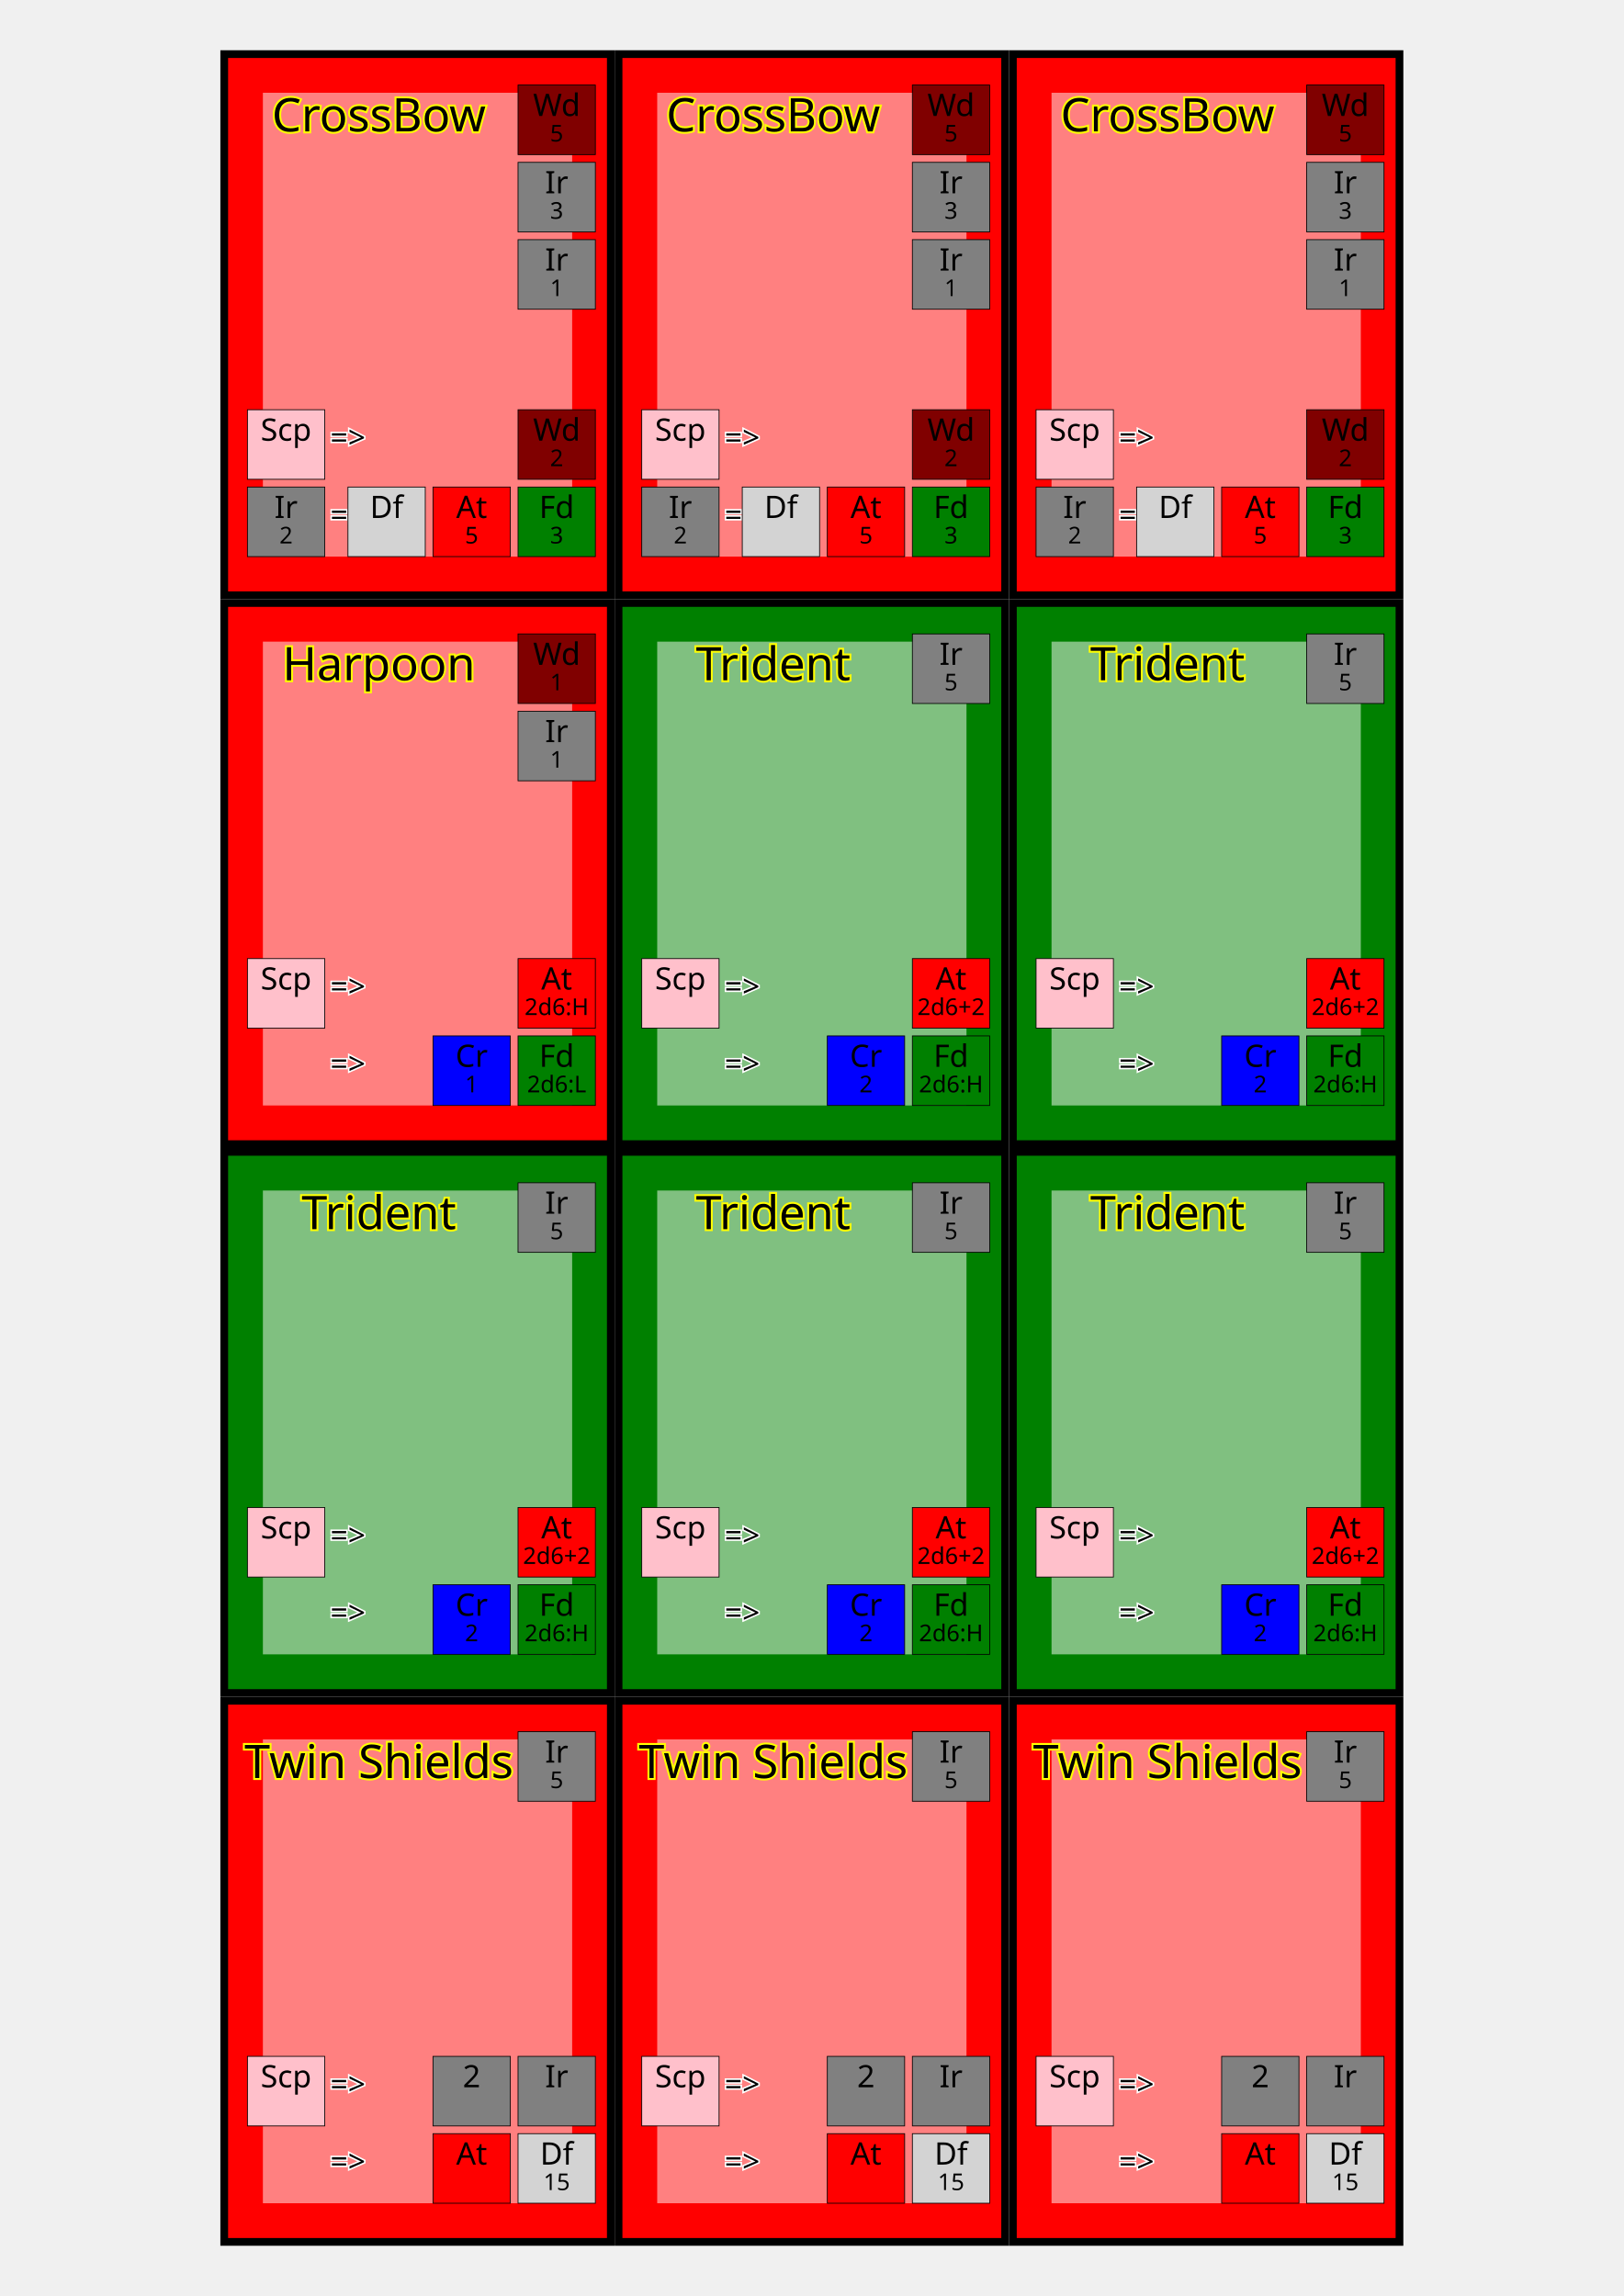
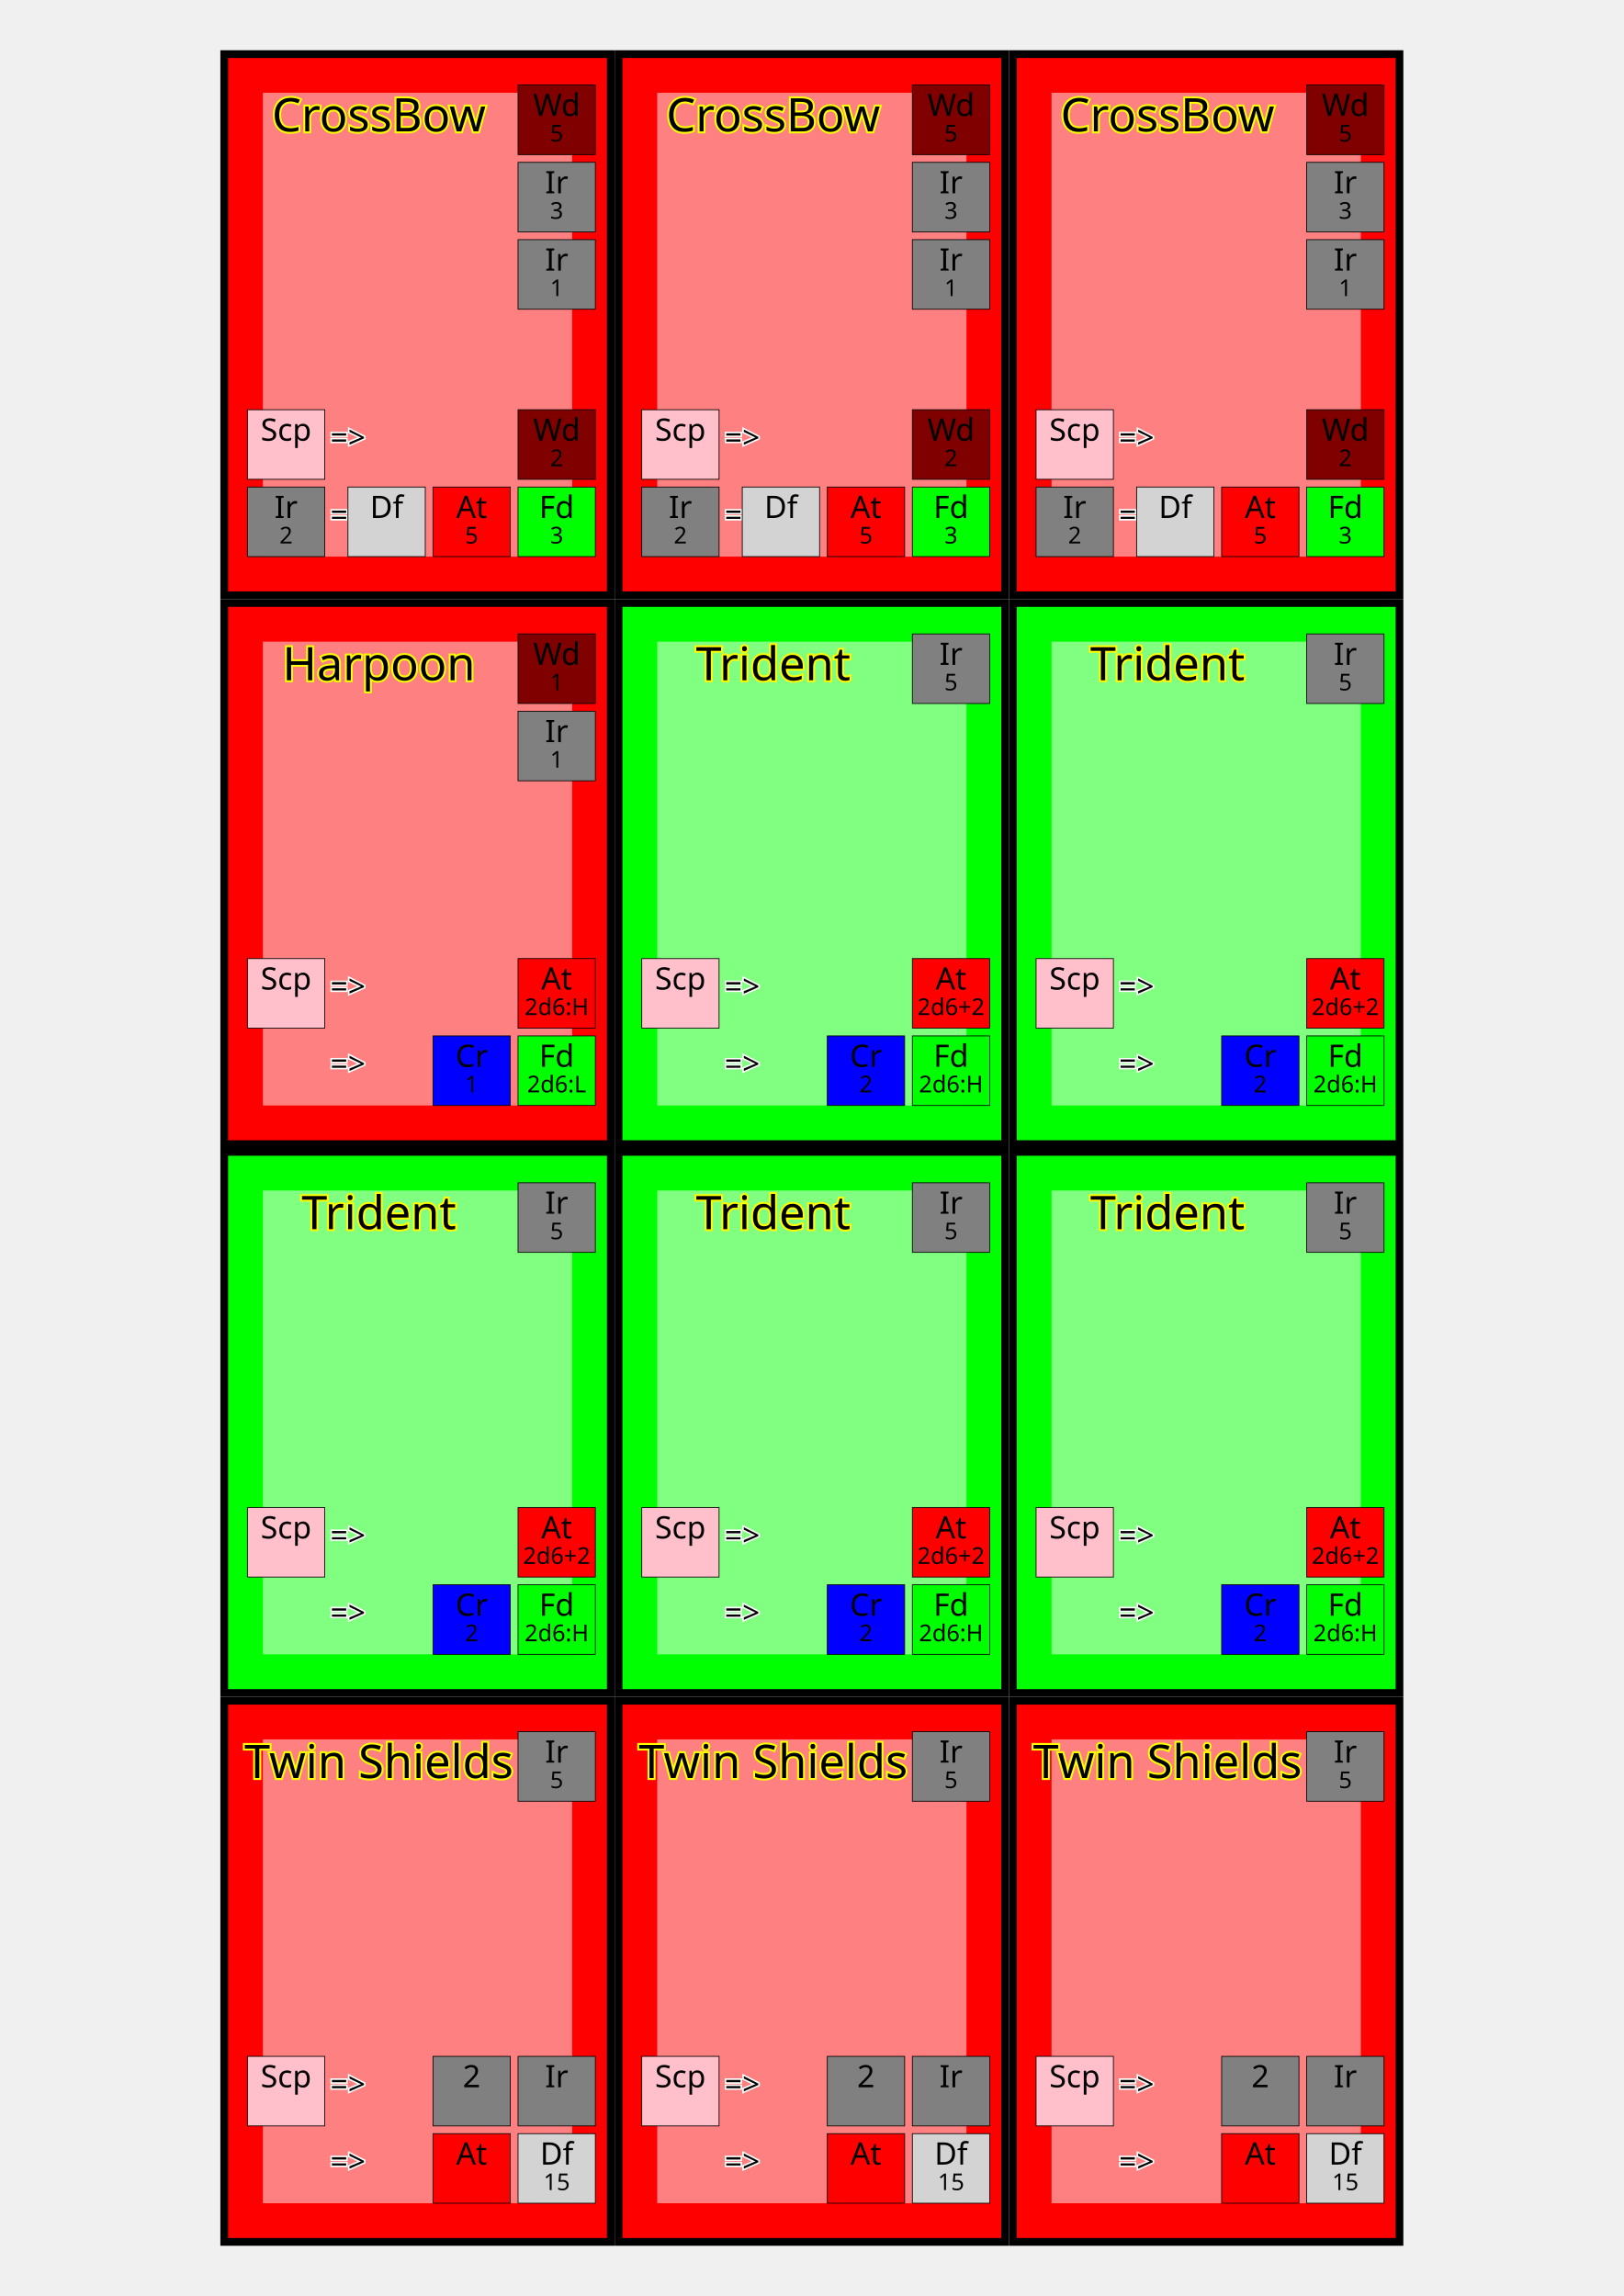
<svg xmlns="http://www.w3.org/2000/svg" version="1.1" width="210mm" height="297mm" viewBox="0 0 210 297">
  <g transform="translate(29 7)">
    <rect x="0" y="0" width="50" height="70" fill="red" stroke="black" stroke-width="1" />
    <rect x="5" y="5" width="40" height="60" fill="White" stroke="None" opacity="0.5" />
    <text x="20" y="10" fill="black" stroke="yellow" stroke-width="0.5" style="paint-order:stroke" text-anchor="middle" font-size="6" font-family="Rockwell">CrossBow</text>
    <rect x="38" y="4" width="10" height="9" fill="maroon" stroke="black" stroke-width="0.1" />
    <text x="43" y="8" font-size="4" font-family="Rockwell" text-anchor="middle">Wd</text>
    <text x="43" y="11.3" font-size="3" font-family="Rockwell" text-anchor="middle">5</text>
    <rect x="38" y="14" width="10" height="9" fill="gray" stroke="black" stroke-width="0.1" />
    <text x="43" y="18" font-size="4" font-family="Rockwell" text-anchor="middle">Ir</text>
    <text x="43" y="21.3" font-size="3" font-family="Rockwell" text-anchor="middle">3</text>
    <rect x="38" y="24" width="10" height="9" fill="gray" stroke="black" stroke-width="0.1" />
    <text x="43" y="28" font-size="4" font-family="Rockwell" text-anchor="middle">Ir</text>
    <text x="43" y="31.3" font-size="3" font-family="Rockwell" text-anchor="middle">1</text>
    <rect x="3" y="56" width="10" height="9" fill="gray" stroke="black" stroke-width="0.1" />
    <text x="8" y="60" font-size="4" font-family="Rockwell" text-anchor="middle">Ir</text>
    <text x="8" y="63.3" font-size="3" font-family="Rockwell" text-anchor="middle">2</text>
    <text x="16" y="61" fill="black" stroke="white" stroke-width="0.4" style="paint-order:stroke" text-anchor="middle" font-size="4" font-family="Rockwell">=&gt;</text>
-     <rect x="38" y="56" width="10" height="9" fill="green" stroke="black" stroke-width="0.1" />
+     <rect x="38" y="56" width="10" height="9" fill="lime" stroke="black" stroke-width="0.1" />
    <text x="43" y="60" font-size="4" font-family="Rockwell" text-anchor="middle">Fd</text>
    <text x="43" y="63.3" font-size="3" font-family="Rockwell" text-anchor="middle">3</text>
    <rect x="27" y="56" width="10" height="9" fill="red" stroke="black" stroke-width="0.1" />
    <text x="32" y="60" font-size="4" font-family="Rockwell" text-anchor="middle">At</text>
    <text x="32" y="63.3" font-size="3" font-family="Rockwell" text-anchor="middle">5</text>
    <rect x="16" y="56" width="10" height="9" fill="lightgray" stroke="black" stroke-width="0.1" />
    <text x="21" y="60" font-size="4" font-family="Rockwell" text-anchor="middle">Df</text>
    <rect x="3" y="46" width="10" height="9" fill="pink" stroke="black" stroke-width="0.1" />
    <text x="8" y="50" font-size="4" font-family="Rockwell" text-anchor="middle">Scp</text>
    <text x="16" y="51" fill="black" stroke="white" stroke-width="0.4" style="paint-order:stroke" text-anchor="middle" font-size="4" font-family="Rockwell">=&gt;</text>
    <rect x="38" y="46" width="10" height="9" fill="maroon" stroke="black" stroke-width="0.1" />
    <text x="43" y="50" font-size="4" font-family="Rockwell" text-anchor="middle">Wd</text>
    <text x="43" y="53.3" font-size="3" font-family="Rockwell" text-anchor="middle">2</text>
  </g>
  <g transform="translate(80 7)">
    <rect x="0" y="0" width="50" height="70" fill="red" stroke="black" stroke-width="1" />
    <rect x="5" y="5" width="40" height="60" fill="White" stroke="None" opacity="0.5" />
    <text x="20" y="10" fill="black" stroke="yellow" stroke-width="0.5" style="paint-order:stroke" text-anchor="middle" font-size="6" font-family="Rockwell">CrossBow</text>
    <rect x="38" y="4" width="10" height="9" fill="maroon" stroke="black" stroke-width="0.1" />
    <text x="43" y="8" font-size="4" font-family="Rockwell" text-anchor="middle">Wd</text>
    <text x="43" y="11.3" font-size="3" font-family="Rockwell" text-anchor="middle">5</text>
    <rect x="38" y="14" width="10" height="9" fill="gray" stroke="black" stroke-width="0.1" />
    <text x="43" y="18" font-size="4" font-family="Rockwell" text-anchor="middle">Ir</text>
    <text x="43" y="21.3" font-size="3" font-family="Rockwell" text-anchor="middle">3</text>
    <rect x="38" y="24" width="10" height="9" fill="gray" stroke="black" stroke-width="0.1" />
    <text x="43" y="28" font-size="4" font-family="Rockwell" text-anchor="middle">Ir</text>
    <text x="43" y="31.3" font-size="3" font-family="Rockwell" text-anchor="middle">1</text>
    <rect x="3" y="56" width="10" height="9" fill="gray" stroke="black" stroke-width="0.1" />
    <text x="8" y="60" font-size="4" font-family="Rockwell" text-anchor="middle">Ir</text>
    <text x="8" y="63.3" font-size="3" font-family="Rockwell" text-anchor="middle">2</text>
    <text x="16" y="61" fill="black" stroke="white" stroke-width="0.4" style="paint-order:stroke" text-anchor="middle" font-size="4" font-family="Rockwell">=&gt;</text>
-     <rect x="38" y="56" width="10" height="9" fill="green" stroke="black" stroke-width="0.1" />
+     <rect x="38" y="56" width="10" height="9" fill="lime" stroke="black" stroke-width="0.1" />
    <text x="43" y="60" font-size="4" font-family="Rockwell" text-anchor="middle">Fd</text>
    <text x="43" y="63.3" font-size="3" font-family="Rockwell" text-anchor="middle">3</text>
    <rect x="27" y="56" width="10" height="9" fill="red" stroke="black" stroke-width="0.1" />
    <text x="32" y="60" font-size="4" font-family="Rockwell" text-anchor="middle">At</text>
    <text x="32" y="63.3" font-size="3" font-family="Rockwell" text-anchor="middle">5</text>
    <rect x="16" y="56" width="10" height="9" fill="lightgray" stroke="black" stroke-width="0.1" />
    <text x="21" y="60" font-size="4" font-family="Rockwell" text-anchor="middle">Df</text>
    <rect x="3" y="46" width="10" height="9" fill="pink" stroke="black" stroke-width="0.1" />
    <text x="8" y="50" font-size="4" font-family="Rockwell" text-anchor="middle">Scp</text>
    <text x="16" y="51" fill="black" stroke="white" stroke-width="0.4" style="paint-order:stroke" text-anchor="middle" font-size="4" font-family="Rockwell">=&gt;</text>
    <rect x="38" y="46" width="10" height="9" fill="maroon" stroke="black" stroke-width="0.1" />
    <text x="43" y="50" font-size="4" font-family="Rockwell" text-anchor="middle">Wd</text>
    <text x="43" y="53.3" font-size="3" font-family="Rockwell" text-anchor="middle">2</text>
  </g>
  <g transform="translate(131 7)">
    <rect x="0" y="0" width="50" height="70" fill="red" stroke="black" stroke-width="1" />
    <rect x="5" y="5" width="40" height="60" fill="White" stroke="None" opacity="0.5" />
    <text x="20" y="10" fill="black" stroke="yellow" stroke-width="0.5" style="paint-order:stroke" text-anchor="middle" font-size="6" font-family="Rockwell">CrossBow</text>
    <rect x="38" y="4" width="10" height="9" fill="maroon" stroke="black" stroke-width="0.1" />
    <text x="43" y="8" font-size="4" font-family="Rockwell" text-anchor="middle">Wd</text>
    <text x="43" y="11.3" font-size="3" font-family="Rockwell" text-anchor="middle">5</text>
    <rect x="38" y="14" width="10" height="9" fill="gray" stroke="black" stroke-width="0.1" />
    <text x="43" y="18" font-size="4" font-family="Rockwell" text-anchor="middle">Ir</text>
    <text x="43" y="21.3" font-size="3" font-family="Rockwell" text-anchor="middle">3</text>
    <rect x="38" y="24" width="10" height="9" fill="gray" stroke="black" stroke-width="0.1" />
    <text x="43" y="28" font-size="4" font-family="Rockwell" text-anchor="middle">Ir</text>
    <text x="43" y="31.3" font-size="3" font-family="Rockwell" text-anchor="middle">1</text>
    <rect x="3" y="56" width="10" height="9" fill="gray" stroke="black" stroke-width="0.1" />
    <text x="8" y="60" font-size="4" font-family="Rockwell" text-anchor="middle">Ir</text>
    <text x="8" y="63.3" font-size="3" font-family="Rockwell" text-anchor="middle">2</text>
    <text x="16" y="61" fill="black" stroke="white" stroke-width="0.4" style="paint-order:stroke" text-anchor="middle" font-size="4" font-family="Rockwell">=&gt;</text>
-     <rect x="38" y="56" width="10" height="9" fill="green" stroke="black" stroke-width="0.1" />
+     <rect x="38" y="56" width="10" height="9" fill="lime" stroke="black" stroke-width="0.1" />
    <text x="43" y="60" font-size="4" font-family="Rockwell" text-anchor="middle">Fd</text>
    <text x="43" y="63.3" font-size="3" font-family="Rockwell" text-anchor="middle">3</text>
    <rect x="27" y="56" width="10" height="9" fill="red" stroke="black" stroke-width="0.1" />
    <text x="32" y="60" font-size="4" font-family="Rockwell" text-anchor="middle">At</text>
    <text x="32" y="63.3" font-size="3" font-family="Rockwell" text-anchor="middle">5</text>
    <rect x="16" y="56" width="10" height="9" fill="lightgray" stroke="black" stroke-width="0.1" />
    <text x="21" y="60" font-size="4" font-family="Rockwell" text-anchor="middle">Df</text>
    <rect x="3" y="46" width="10" height="9" fill="pink" stroke="black" stroke-width="0.1" />
    <text x="8" y="50" font-size="4" font-family="Rockwell" text-anchor="middle">Scp</text>
    <text x="16" y="51" fill="black" stroke="white" stroke-width="0.4" style="paint-order:stroke" text-anchor="middle" font-size="4" font-family="Rockwell">=&gt;</text>
    <rect x="38" y="46" width="10" height="9" fill="maroon" stroke="black" stroke-width="0.1" />
    <text x="43" y="50" font-size="4" font-family="Rockwell" text-anchor="middle">Wd</text>
    <text x="43" y="53.3" font-size="3" font-family="Rockwell" text-anchor="middle">2</text>
  </g>
  <g transform="translate(29 78)">
    <rect x="0" y="0" width="50" height="70" fill="red" stroke="black" stroke-width="1" />
    <rect x="5" y="5" width="40" height="60" fill="White" stroke="None" opacity="0.5" />
    <text x="20" y="10" fill="black" stroke="yellow" stroke-width="0.5" style="paint-order:stroke" text-anchor="middle" font-size="6" font-family="Rockwell">Harpoon</text>
    <rect x="38" y="4" width="10" height="9" fill="maroon" stroke="black" stroke-width="0.1" />
    <text x="43" y="8" font-size="4" font-family="Rockwell" text-anchor="middle">Wd</text>
    <text x="43" y="11.3" font-size="3" font-family="Rockwell" text-anchor="middle">1</text>
    <rect x="38" y="14" width="10" height="9" fill="gray" stroke="black" stroke-width="0.1" />
    <text x="43" y="18" font-size="4" font-family="Rockwell" text-anchor="middle">Ir</text>
    <text x="43" y="21.3" font-size="3" font-family="Rockwell" text-anchor="middle">1</text>
    <text x="16" y="61" fill="black" stroke="white" stroke-width="0.4" style="paint-order:stroke" text-anchor="middle" font-size="4" font-family="Rockwell">=&gt;</text>
-     <rect x="38" y="56" width="10" height="9" fill="green" stroke="black" stroke-width="0.1" />
+     <rect x="38" y="56" width="10" height="9" fill="lime" stroke="black" stroke-width="0.1" />
    <text x="43" y="60" font-size="4" font-family="Rockwell" text-anchor="middle">Fd</text>
    <text x="43" y="63.3" font-size="3" font-family="Rockwell" text-anchor="middle">2d6:L</text>
    <rect x="27" y="56" width="10" height="9" fill="blue" stroke="black" stroke-width="0.1" />
    <text x="32" y="60" font-size="4" font-family="Rockwell" text-anchor="middle">Cr</text>
    <text x="32" y="63.3" font-size="3" font-family="Rockwell" text-anchor="middle">1</text>
    <rect x="3" y="46" width="10" height="9" fill="pink" stroke="black" stroke-width="0.1" />
    <text x="8" y="50" font-size="4" font-family="Rockwell" text-anchor="middle">Scp</text>
    <text x="16" y="51" fill="black" stroke="white" stroke-width="0.4" style="paint-order:stroke" text-anchor="middle" font-size="4" font-family="Rockwell">=&gt;</text>
    <rect x="38" y="46" width="10" height="9" fill="red" stroke="black" stroke-width="0.1" />
    <text x="43" y="50" font-size="4" font-family="Rockwell" text-anchor="middle">At</text>
    <text x="43" y="53.3" font-size="3" font-family="Rockwell" text-anchor="middle">2d6:H</text>
  </g>
  <g transform="translate(80 78)">
-     <rect x="0" y="0" width="50" height="70" fill="green" stroke="black" stroke-width="1" />
-     <rect x="5" y="5" width="40" height="60" fill="White" stroke="None" opacity="0.5" />
-     <text x="20" y="10" fill="black" stroke="yellow" stroke-width="0.5" style="paint-order:stroke" text-anchor="middle" font-size="6" font-family="Rockwell">Trident</text>
-     <rect x="38" y="4" width="10" height="9" fill="gray" stroke="black" stroke-width="0.1" />
-     <text x="43" y="8" font-size="4" font-family="Rockwell" text-anchor="middle">Ir</text>
-     <text x="43" y="11.3" font-size="3" font-family="Rockwell" text-anchor="middle">5</text>
-     <text x="16" y="61" fill="black" stroke="white" stroke-width="0.4" style="paint-order:stroke" text-anchor="middle" font-size="4" font-family="Rockwell">=&gt;</text>
-     <rect x="38" y="56" width="10" height="9" fill="green" stroke="black" stroke-width="0.1" />
+     <rect x="0" y="0" width="50" height="70" fill="lime" stroke="black" stroke-width="1" />
+     <rect x="5" y="5" width="40" height="60" fill="White" stroke="None" opacity="0.5" />
+     <text x="20" y="10" fill="black" stroke="yellow" stroke-width="0.5" style="paint-order:stroke" text-anchor="middle" font-size="6" font-family="Rockwell">Trident</text>
+     <rect x="38" y="4" width="10" height="9" fill="gray" stroke="black" stroke-width="0.1" />
+     <text x="43" y="8" font-size="4" font-family="Rockwell" text-anchor="middle">Ir</text>
+     <text x="43" y="11.3" font-size="3" font-family="Rockwell" text-anchor="middle">5</text>
+     <text x="16" y="61" fill="black" stroke="white" stroke-width="0.4" style="paint-order:stroke" text-anchor="middle" font-size="4" font-family="Rockwell">=&gt;</text>
+     <rect x="38" y="56" width="10" height="9" fill="lime" stroke="black" stroke-width="0.1" />
    <text x="43" y="60" font-size="4" font-family="Rockwell" text-anchor="middle">Fd</text>
    <text x="43" y="63.3" font-size="3" font-family="Rockwell" text-anchor="middle">2d6:H</text>
    <rect x="27" y="56" width="10" height="9" fill="blue" stroke="black" stroke-width="0.1" />
    <text x="32" y="60" font-size="4" font-family="Rockwell" text-anchor="middle">Cr</text>
    <text x="32" y="63.3" font-size="3" font-family="Rockwell" text-anchor="middle">2</text>
    <rect x="3" y="46" width="10" height="9" fill="pink" stroke="black" stroke-width="0.1" />
    <text x="8" y="50" font-size="4" font-family="Rockwell" text-anchor="middle">Scp</text>
    <text x="16" y="51" fill="black" stroke="white" stroke-width="0.4" style="paint-order:stroke" text-anchor="middle" font-size="4" font-family="Rockwell">=&gt;</text>
    <rect x="38" y="46" width="10" height="9" fill="red" stroke="black" stroke-width="0.1" />
    <text x="43" y="50" font-size="4" font-family="Rockwell" text-anchor="middle">At</text>
    <text x="43" y="53.3" font-size="3" font-family="Rockwell" text-anchor="middle">2d6+2</text>
  </g>
  <g transform="translate(131 78)">
-     <rect x="0" y="0" width="50" height="70" fill="green" stroke="black" stroke-width="1" />
-     <rect x="5" y="5" width="40" height="60" fill="White" stroke="None" opacity="0.5" />
-     <text x="20" y="10" fill="black" stroke="yellow" stroke-width="0.5" style="paint-order:stroke" text-anchor="middle" font-size="6" font-family="Rockwell">Trident</text>
-     <rect x="38" y="4" width="10" height="9" fill="gray" stroke="black" stroke-width="0.1" />
-     <text x="43" y="8" font-size="4" font-family="Rockwell" text-anchor="middle">Ir</text>
-     <text x="43" y="11.3" font-size="3" font-family="Rockwell" text-anchor="middle">5</text>
-     <text x="16" y="61" fill="black" stroke="white" stroke-width="0.4" style="paint-order:stroke" text-anchor="middle" font-size="4" font-family="Rockwell">=&gt;</text>
-     <rect x="38" y="56" width="10" height="9" fill="green" stroke="black" stroke-width="0.1" />
+     <rect x="0" y="0" width="50" height="70" fill="lime" stroke="black" stroke-width="1" />
+     <rect x="5" y="5" width="40" height="60" fill="White" stroke="None" opacity="0.5" />
+     <text x="20" y="10" fill="black" stroke="yellow" stroke-width="0.5" style="paint-order:stroke" text-anchor="middle" font-size="6" font-family="Rockwell">Trident</text>
+     <rect x="38" y="4" width="10" height="9" fill="gray" stroke="black" stroke-width="0.1" />
+     <text x="43" y="8" font-size="4" font-family="Rockwell" text-anchor="middle">Ir</text>
+     <text x="43" y="11.3" font-size="3" font-family="Rockwell" text-anchor="middle">5</text>
+     <text x="16" y="61" fill="black" stroke="white" stroke-width="0.4" style="paint-order:stroke" text-anchor="middle" font-size="4" font-family="Rockwell">=&gt;</text>
+     <rect x="38" y="56" width="10" height="9" fill="lime" stroke="black" stroke-width="0.1" />
    <text x="43" y="60" font-size="4" font-family="Rockwell" text-anchor="middle">Fd</text>
    <text x="43" y="63.3" font-size="3" font-family="Rockwell" text-anchor="middle">2d6:H</text>
    <rect x="27" y="56" width="10" height="9" fill="blue" stroke="black" stroke-width="0.1" />
    <text x="32" y="60" font-size="4" font-family="Rockwell" text-anchor="middle">Cr</text>
    <text x="32" y="63.3" font-size="3" font-family="Rockwell" text-anchor="middle">2</text>
    <rect x="3" y="46" width="10" height="9" fill="pink" stroke="black" stroke-width="0.1" />
    <text x="8" y="50" font-size="4" font-family="Rockwell" text-anchor="middle">Scp</text>
    <text x="16" y="51" fill="black" stroke="white" stroke-width="0.4" style="paint-order:stroke" text-anchor="middle" font-size="4" font-family="Rockwell">=&gt;</text>
    <rect x="38" y="46" width="10" height="9" fill="red" stroke="black" stroke-width="0.1" />
    <text x="43" y="50" font-size="4" font-family="Rockwell" text-anchor="middle">At</text>
    <text x="43" y="53.3" font-size="3" font-family="Rockwell" text-anchor="middle">2d6+2</text>
  </g>
  <g transform="translate(29 149)">
-     <rect x="0" y="0" width="50" height="70" fill="green" stroke="black" stroke-width="1" />
-     <rect x="5" y="5" width="40" height="60" fill="White" stroke="None" opacity="0.5" />
-     <text x="20" y="10" fill="black" stroke="yellow" stroke-width="0.5" style="paint-order:stroke" text-anchor="middle" font-size="6" font-family="Rockwell">Trident</text>
-     <rect x="38" y="4" width="10" height="9" fill="gray" stroke="black" stroke-width="0.1" />
-     <text x="43" y="8" font-size="4" font-family="Rockwell" text-anchor="middle">Ir</text>
-     <text x="43" y="11.3" font-size="3" font-family="Rockwell" text-anchor="middle">5</text>
-     <text x="16" y="61" fill="black" stroke="white" stroke-width="0.4" style="paint-order:stroke" text-anchor="middle" font-size="4" font-family="Rockwell">=&gt;</text>
-     <rect x="38" y="56" width="10" height="9" fill="green" stroke="black" stroke-width="0.1" />
+     <rect x="0" y="0" width="50" height="70" fill="lime" stroke="black" stroke-width="1" />
+     <rect x="5" y="5" width="40" height="60" fill="White" stroke="None" opacity="0.5" />
+     <text x="20" y="10" fill="black" stroke="yellow" stroke-width="0.5" style="paint-order:stroke" text-anchor="middle" font-size="6" font-family="Rockwell">Trident</text>
+     <rect x="38" y="4" width="10" height="9" fill="gray" stroke="black" stroke-width="0.1" />
+     <text x="43" y="8" font-size="4" font-family="Rockwell" text-anchor="middle">Ir</text>
+     <text x="43" y="11.3" font-size="3" font-family="Rockwell" text-anchor="middle">5</text>
+     <text x="16" y="61" fill="black" stroke="white" stroke-width="0.4" style="paint-order:stroke" text-anchor="middle" font-size="4" font-family="Rockwell">=&gt;</text>
+     <rect x="38" y="56" width="10" height="9" fill="lime" stroke="black" stroke-width="0.1" />
    <text x="43" y="60" font-size="4" font-family="Rockwell" text-anchor="middle">Fd</text>
    <text x="43" y="63.3" font-size="3" font-family="Rockwell" text-anchor="middle">2d6:H</text>
    <rect x="27" y="56" width="10" height="9" fill="blue" stroke="black" stroke-width="0.1" />
    <text x="32" y="60" font-size="4" font-family="Rockwell" text-anchor="middle">Cr</text>
    <text x="32" y="63.3" font-size="3" font-family="Rockwell" text-anchor="middle">2</text>
    <rect x="3" y="46" width="10" height="9" fill="pink" stroke="black" stroke-width="0.1" />
    <text x="8" y="50" font-size="4" font-family="Rockwell" text-anchor="middle">Scp</text>
    <text x="16" y="51" fill="black" stroke="white" stroke-width="0.4" style="paint-order:stroke" text-anchor="middle" font-size="4" font-family="Rockwell">=&gt;</text>
    <rect x="38" y="46" width="10" height="9" fill="red" stroke="black" stroke-width="0.1" />
    <text x="43" y="50" font-size="4" font-family="Rockwell" text-anchor="middle">At</text>
    <text x="43" y="53.3" font-size="3" font-family="Rockwell" text-anchor="middle">2d6+2</text>
  </g>
  <g transform="translate(80 149)">
-     <rect x="0" y="0" width="50" height="70" fill="green" stroke="black" stroke-width="1" />
-     <rect x="5" y="5" width="40" height="60" fill="White" stroke="None" opacity="0.5" />
-     <text x="20" y="10" fill="black" stroke="yellow" stroke-width="0.5" style="paint-order:stroke" text-anchor="middle" font-size="6" font-family="Rockwell">Trident</text>
-     <rect x="38" y="4" width="10" height="9" fill="gray" stroke="black" stroke-width="0.1" />
-     <text x="43" y="8" font-size="4" font-family="Rockwell" text-anchor="middle">Ir</text>
-     <text x="43" y="11.3" font-size="3" font-family="Rockwell" text-anchor="middle">5</text>
-     <text x="16" y="61" fill="black" stroke="white" stroke-width="0.4" style="paint-order:stroke" text-anchor="middle" font-size="4" font-family="Rockwell">=&gt;</text>
-     <rect x="38" y="56" width="10" height="9" fill="green" stroke="black" stroke-width="0.1" />
+     <rect x="0" y="0" width="50" height="70" fill="lime" stroke="black" stroke-width="1" />
+     <rect x="5" y="5" width="40" height="60" fill="White" stroke="None" opacity="0.5" />
+     <text x="20" y="10" fill="black" stroke="yellow" stroke-width="0.5" style="paint-order:stroke" text-anchor="middle" font-size="6" font-family="Rockwell">Trident</text>
+     <rect x="38" y="4" width="10" height="9" fill="gray" stroke="black" stroke-width="0.1" />
+     <text x="43" y="8" font-size="4" font-family="Rockwell" text-anchor="middle">Ir</text>
+     <text x="43" y="11.3" font-size="3" font-family="Rockwell" text-anchor="middle">5</text>
+     <text x="16" y="61" fill="black" stroke="white" stroke-width="0.4" style="paint-order:stroke" text-anchor="middle" font-size="4" font-family="Rockwell">=&gt;</text>
+     <rect x="38" y="56" width="10" height="9" fill="lime" stroke="black" stroke-width="0.1" />
    <text x="43" y="60" font-size="4" font-family="Rockwell" text-anchor="middle">Fd</text>
    <text x="43" y="63.3" font-size="3" font-family="Rockwell" text-anchor="middle">2d6:H</text>
    <rect x="27" y="56" width="10" height="9" fill="blue" stroke="black" stroke-width="0.1" />
    <text x="32" y="60" font-size="4" font-family="Rockwell" text-anchor="middle">Cr</text>
    <text x="32" y="63.3" font-size="3" font-family="Rockwell" text-anchor="middle">2</text>
    <rect x="3" y="46" width="10" height="9" fill="pink" stroke="black" stroke-width="0.1" />
    <text x="8" y="50" font-size="4" font-family="Rockwell" text-anchor="middle">Scp</text>
    <text x="16" y="51" fill="black" stroke="white" stroke-width="0.4" style="paint-order:stroke" text-anchor="middle" font-size="4" font-family="Rockwell">=&gt;</text>
    <rect x="38" y="46" width="10" height="9" fill="red" stroke="black" stroke-width="0.1" />
    <text x="43" y="50" font-size="4" font-family="Rockwell" text-anchor="middle">At</text>
    <text x="43" y="53.3" font-size="3" font-family="Rockwell" text-anchor="middle">2d6+2</text>
  </g>
  <g transform="translate(131 149)">
-     <rect x="0" y="0" width="50" height="70" fill="green" stroke="black" stroke-width="1" />
-     <rect x="5" y="5" width="40" height="60" fill="White" stroke="None" opacity="0.5" />
-     <text x="20" y="10" fill="black" stroke="yellow" stroke-width="0.5" style="paint-order:stroke" text-anchor="middle" font-size="6" font-family="Rockwell">Trident</text>
-     <rect x="38" y="4" width="10" height="9" fill="gray" stroke="black" stroke-width="0.1" />
-     <text x="43" y="8" font-size="4" font-family="Rockwell" text-anchor="middle">Ir</text>
-     <text x="43" y="11.3" font-size="3" font-family="Rockwell" text-anchor="middle">5</text>
-     <text x="16" y="61" fill="black" stroke="white" stroke-width="0.4" style="paint-order:stroke" text-anchor="middle" font-size="4" font-family="Rockwell">=&gt;</text>
-     <rect x="38" y="56" width="10" height="9" fill="green" stroke="black" stroke-width="0.1" />
+     <rect x="0" y="0" width="50" height="70" fill="lime" stroke="black" stroke-width="1" />
+     <rect x="5" y="5" width="40" height="60" fill="White" stroke="None" opacity="0.5" />
+     <text x="20" y="10" fill="black" stroke="yellow" stroke-width="0.5" style="paint-order:stroke" text-anchor="middle" font-size="6" font-family="Rockwell">Trident</text>
+     <rect x="38" y="4" width="10" height="9" fill="gray" stroke="black" stroke-width="0.1" />
+     <text x="43" y="8" font-size="4" font-family="Rockwell" text-anchor="middle">Ir</text>
+     <text x="43" y="11.3" font-size="3" font-family="Rockwell" text-anchor="middle">5</text>
+     <text x="16" y="61" fill="black" stroke="white" stroke-width="0.4" style="paint-order:stroke" text-anchor="middle" font-size="4" font-family="Rockwell">=&gt;</text>
+     <rect x="38" y="56" width="10" height="9" fill="lime" stroke="black" stroke-width="0.1" />
    <text x="43" y="60" font-size="4" font-family="Rockwell" text-anchor="middle">Fd</text>
    <text x="43" y="63.3" font-size="3" font-family="Rockwell" text-anchor="middle">2d6:H</text>
    <rect x="27" y="56" width="10" height="9" fill="blue" stroke="black" stroke-width="0.1" />
    <text x="32" y="60" font-size="4" font-family="Rockwell" text-anchor="middle">Cr</text>
    <text x="32" y="63.3" font-size="3" font-family="Rockwell" text-anchor="middle">2</text>
    <rect x="3" y="46" width="10" height="9" fill="pink" stroke="black" stroke-width="0.1" />
    <text x="8" y="50" font-size="4" font-family="Rockwell" text-anchor="middle">Scp</text>
    <text x="16" y="51" fill="black" stroke="white" stroke-width="0.4" style="paint-order:stroke" text-anchor="middle" font-size="4" font-family="Rockwell">=&gt;</text>
    <rect x="38" y="46" width="10" height="9" fill="red" stroke="black" stroke-width="0.1" />
    <text x="43" y="50" font-size="4" font-family="Rockwell" text-anchor="middle">At</text>
    <text x="43" y="53.3" font-size="3" font-family="Rockwell" text-anchor="middle">2d6+2</text>
  </g>
  <g transform="translate(29 220)">
    <rect x="0" y="0" width="50" height="70" fill="red" stroke="black" stroke-width="1" />
    <rect x="5" y="5" width="40" height="60" fill="White" stroke="None" opacity="0.5" />
    <text x="20" y="10" fill="black" stroke="yellow" stroke-width="0.5" style="paint-order:stroke" text-anchor="middle" font-size="6" font-family="Rockwell">Twin Shields</text>
    <rect x="38" y="4" width="10" height="9" fill="gray" stroke="black" stroke-width="0.1" />
    <text x="43" y="8" font-size="4" font-family="Rockwell" text-anchor="middle">Ir</text>
    <text x="43" y="11.3" font-size="3" font-family="Rockwell" text-anchor="middle">5</text>
    <text x="16" y="61" fill="black" stroke="white" stroke-width="0.4" style="paint-order:stroke" text-anchor="middle" font-size="4" font-family="Rockwell">=&gt;</text>
    <rect x="38" y="56" width="10" height="9" fill="lightgray" stroke="black" stroke-width="0.1" />
    <text x="43" y="60" font-size="4" font-family="Rockwell" text-anchor="middle">Df</text>
    <text x="43" y="63.3" font-size="3" font-family="Rockwell" text-anchor="middle">15</text>
    <rect x="27" y="56" width="10" height="9" fill="red" stroke="black" stroke-width="0.1" />
    <text x="32" y="60" font-size="4" font-family="Rockwell" text-anchor="middle">At</text>
    <rect x="3" y="46" width="10" height="9" fill="pink" stroke="black" stroke-width="0.1" />
    <text x="8" y="50" font-size="4" font-family="Rockwell" text-anchor="middle">Scp</text>
    <text x="16" y="51" fill="black" stroke="white" stroke-width="0.4" style="paint-order:stroke" text-anchor="middle" font-size="4" font-family="Rockwell">=&gt;</text>
    <rect x="38" y="46" width="10" height="9" fill="gray" stroke="black" stroke-width="0.1" />
    <text x="43" y="50" font-size="4" font-family="Rockwell" text-anchor="middle">Ir</text>
    <rect x="27" y="46" width="10" height="9" fill="gray" stroke="black" stroke-width="0.1" />
    <text x="32" y="50" font-size="4" font-family="Rockwell" text-anchor="middle">2</text>
  </g>
  <g transform="translate(80 220)">
    <rect x="0" y="0" width="50" height="70" fill="red" stroke="black" stroke-width="1" />
    <rect x="5" y="5" width="40" height="60" fill="White" stroke="None" opacity="0.5" />
    <text x="20" y="10" fill="black" stroke="yellow" stroke-width="0.5" style="paint-order:stroke" text-anchor="middle" font-size="6" font-family="Rockwell">Twin Shields</text>
    <rect x="38" y="4" width="10" height="9" fill="gray" stroke="black" stroke-width="0.1" />
    <text x="43" y="8" font-size="4" font-family="Rockwell" text-anchor="middle">Ir</text>
    <text x="43" y="11.3" font-size="3" font-family="Rockwell" text-anchor="middle">5</text>
    <text x="16" y="61" fill="black" stroke="white" stroke-width="0.4" style="paint-order:stroke" text-anchor="middle" font-size="4" font-family="Rockwell">=&gt;</text>
    <rect x="38" y="56" width="10" height="9" fill="lightgray" stroke="black" stroke-width="0.1" />
    <text x="43" y="60" font-size="4" font-family="Rockwell" text-anchor="middle">Df</text>
    <text x="43" y="63.3" font-size="3" font-family="Rockwell" text-anchor="middle">15</text>
    <rect x="27" y="56" width="10" height="9" fill="red" stroke="black" stroke-width="0.1" />
    <text x="32" y="60" font-size="4" font-family="Rockwell" text-anchor="middle">At</text>
    <rect x="3" y="46" width="10" height="9" fill="pink" stroke="black" stroke-width="0.1" />
    <text x="8" y="50" font-size="4" font-family="Rockwell" text-anchor="middle">Scp</text>
    <text x="16" y="51" fill="black" stroke="white" stroke-width="0.4" style="paint-order:stroke" text-anchor="middle" font-size="4" font-family="Rockwell">=&gt;</text>
    <rect x="38" y="46" width="10" height="9" fill="gray" stroke="black" stroke-width="0.1" />
    <text x="43" y="50" font-size="4" font-family="Rockwell" text-anchor="middle">Ir</text>
    <rect x="27" y="46" width="10" height="9" fill="gray" stroke="black" stroke-width="0.1" />
    <text x="32" y="50" font-size="4" font-family="Rockwell" text-anchor="middle">2</text>
  </g>
  <g transform="translate(131 220)">
    <rect x="0" y="0" width="50" height="70" fill="red" stroke="black" stroke-width="1" />
    <rect x="5" y="5" width="40" height="60" fill="White" stroke="None" opacity="0.5" />
    <text x="20" y="10" fill="black" stroke="yellow" stroke-width="0.5" style="paint-order:stroke" text-anchor="middle" font-size="6" font-family="Rockwell">Twin Shields</text>
    <rect x="38" y="4" width="10" height="9" fill="gray" stroke="black" stroke-width="0.1" />
    <text x="43" y="8" font-size="4" font-family="Rockwell" text-anchor="middle">Ir</text>
    <text x="43" y="11.3" font-size="3" font-family="Rockwell" text-anchor="middle">5</text>
    <text x="16" y="61" fill="black" stroke="white" stroke-width="0.4" style="paint-order:stroke" text-anchor="middle" font-size="4" font-family="Rockwell">=&gt;</text>
    <rect x="38" y="56" width="10" height="9" fill="lightgray" stroke="black" stroke-width="0.1" />
    <text x="43" y="60" font-size="4" font-family="Rockwell" text-anchor="middle">Df</text>
    <text x="43" y="63.3" font-size="3" font-family="Rockwell" text-anchor="middle">15</text>
    <rect x="27" y="56" width="10" height="9" fill="red" stroke="black" stroke-width="0.1" />
    <text x="32" y="60" font-size="4" font-family="Rockwell" text-anchor="middle">At</text>
    <rect x="3" y="46" width="10" height="9" fill="pink" stroke="black" stroke-width="0.1" />
    <text x="8" y="50" font-size="4" font-family="Rockwell" text-anchor="middle">Scp</text>
    <text x="16" y="51" fill="black" stroke="white" stroke-width="0.4" style="paint-order:stroke" text-anchor="middle" font-size="4" font-family="Rockwell">=&gt;</text>
    <rect x="38" y="46" width="10" height="9" fill="gray" stroke="black" stroke-width="0.1" />
    <text x="43" y="50" font-size="4" font-family="Rockwell" text-anchor="middle">Ir</text>
    <rect x="27" y="46" width="10" height="9" fill="gray" stroke="black" stroke-width="0.1" />
    <text x="32" y="50" font-size="4" font-family="Rockwell" text-anchor="middle">2</text>
  </g>
</svg>
